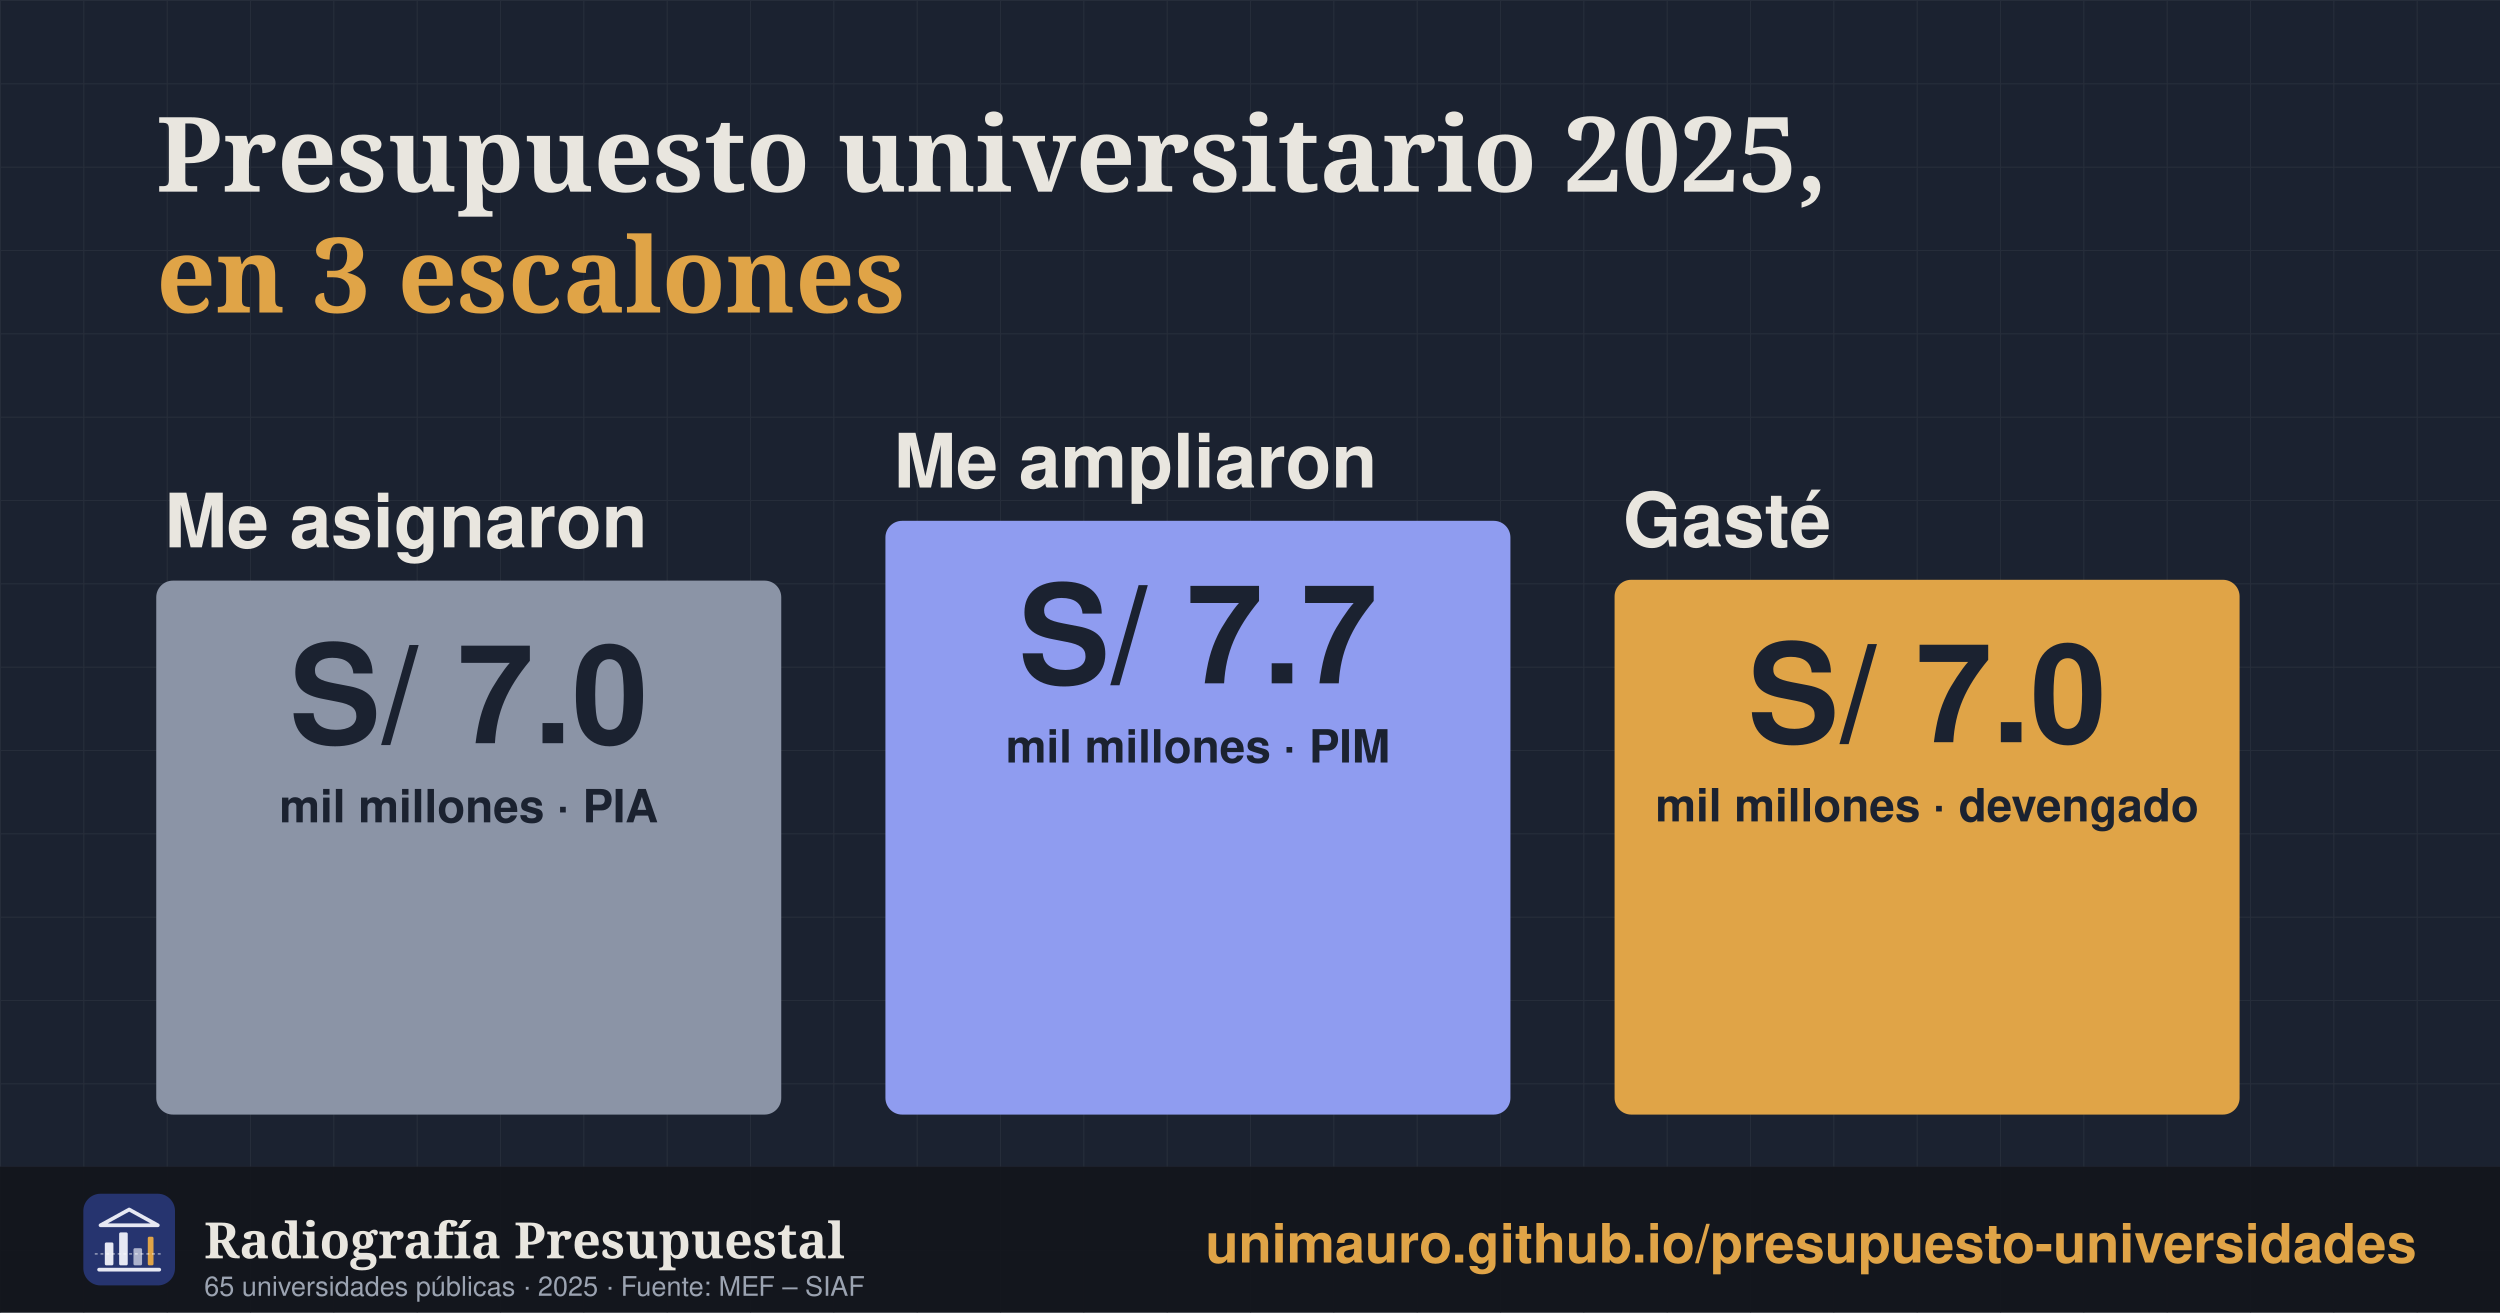
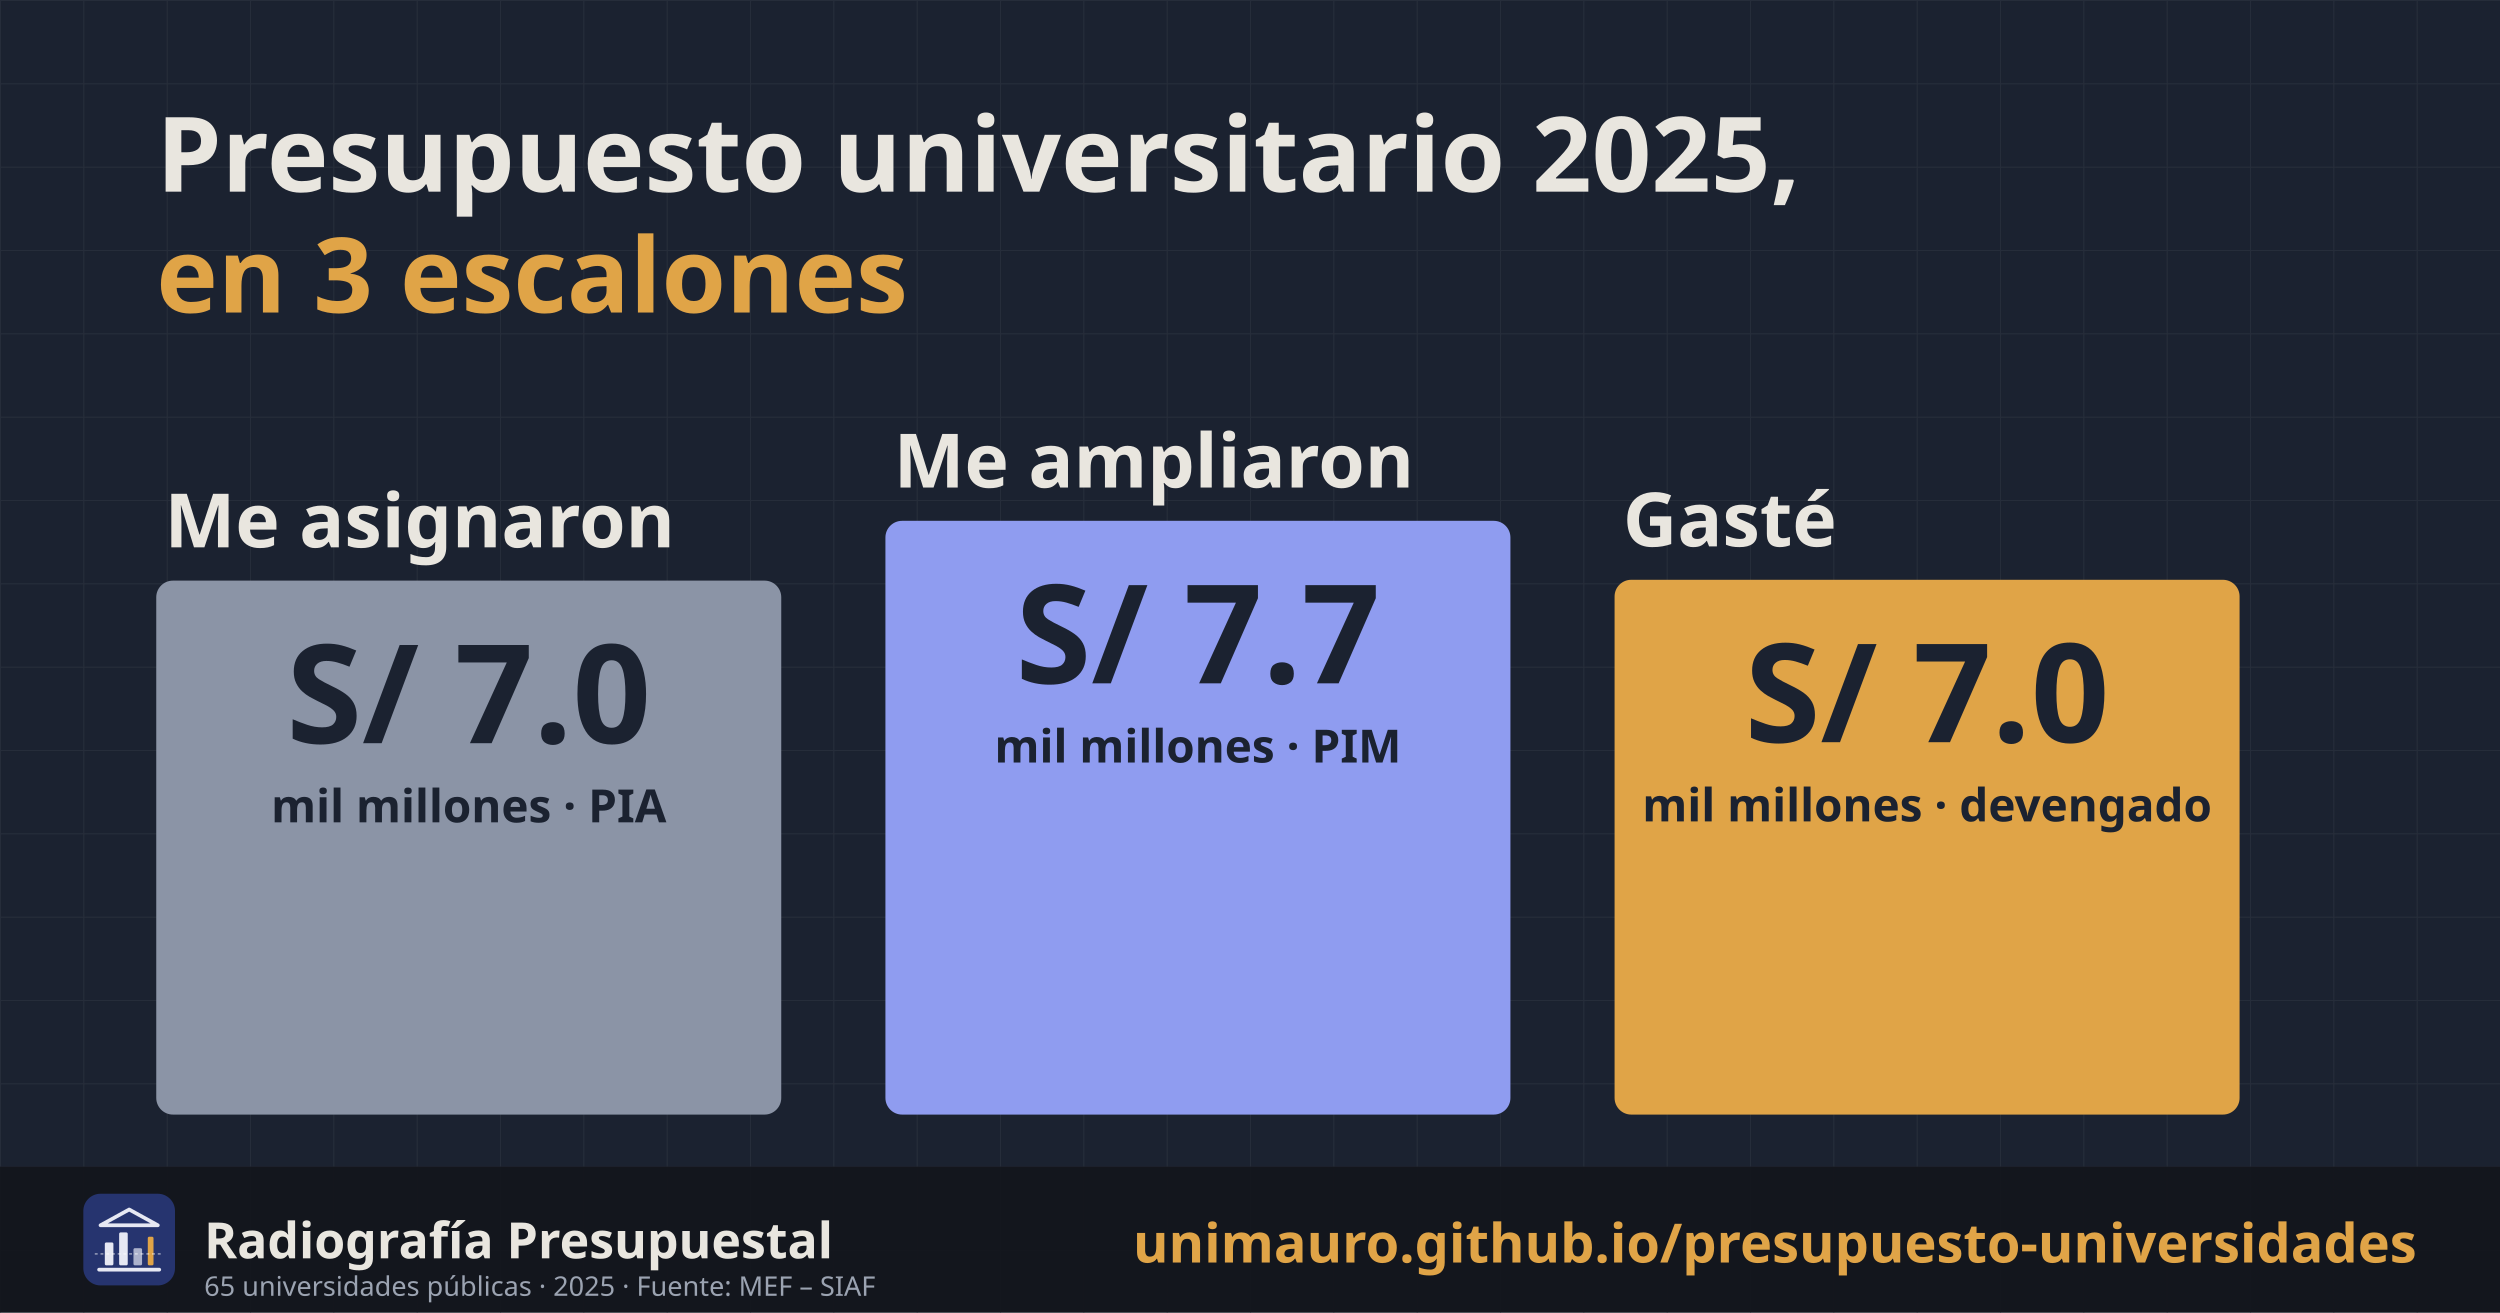
<svg xmlns="http://www.w3.org/2000/svg" width="1200" height="630" viewBox="0 0 1200 630">
  <defs>
    <pattern id="g" width="40" height="40" patternUnits="userSpaceOnUse">
      <path d="M40 0 H0 V40" fill="none" stroke="#2B323E" stroke-width="1" />
    </pattern>
  </defs>
  <rect width="1200" height="630" fill="#1B2230" />
  <rect width="1200" height="630" fill="url(#g)" opacity=".7" />
-   <text x="75" y="92" font-family="Georgia, 'Source Serif 4', serif" font-size="50" font-weight="700" fill="#E9E6DF" text-anchor="start">Presupuesto universitario 2025,</text>
-   <text x="75" y="150" font-family="Georgia, 'Source Serif 4', serif" font-size="50" font-weight="700" fill="#E0A447" text-anchor="start">en 3 escalones</text>
+   <text x="75" y="92" font-family="'Bricolage Grotesque', sans-serif" font-size="50" font-weight="800" fill="#E9E6DF" text-anchor="start">Presupuesto universitario 2025,</text>
+   <text x="75" y="150" font-family="'Bricolage Grotesque', sans-serif" font-size="50" font-weight="800" fill="#E0A447" text-anchor="start">en 3 escalones</text>
  <rect x="75" y="278.7" width="300" height="256.3" rx="8" fill="#8B94A6" />
-   <text x="79" y="262.722" font-family="'Helvetica Neue', Helvetica, Arial, 'IBM Plex Sans', sans-serif" font-size="36" font-weight="700" fill="#E9E6DF" text-anchor="start">Me asignaron</text>
-   <text x="225.0" y="356.722" font-family="'Helvetica Neue', Helvetica, Arial, 'IBM Plex Sans', sans-serif" font-size="66" font-weight="700" fill="#1B2230" text-anchor="middle">S/ 7.0</text>
-   <text x="225.0" y="394.722" font-family="'Helvetica Neue', Helvetica, Arial, 'IBM Plex Sans', sans-serif" font-size="22" font-weight="600" fill="#1B2230" text-anchor="middle">mil millones · PIA</text>
+   <text x="79" y="262.722" font-family="'Plus Jakarta Sans', sans-serif" font-size="36" font-weight="700" fill="#E9E6DF" text-anchor="start">Me asignaron</text>
+   <text x="225.0" y="356.722" font-family="'Plus Jakarta Sans', sans-serif" font-size="66" font-weight="700" fill="#1B2230" text-anchor="middle">S/ 7.0</text>
+   <text x="225.0" y="394.722" font-family="'Plus Jakarta Sans', sans-serif" font-size="22" font-weight="600" fill="#1B2230" text-anchor="middle">mil millones · PIA</text>
  <rect x="425" y="250.0" width="300" height="285.0" rx="8" fill="#8F9CF0" />
-   <text x="429" y="234.0" font-family="'Helvetica Neue', Helvetica, Arial, 'IBM Plex Sans', sans-serif" font-size="36" font-weight="700" fill="#E9E6DF" text-anchor="start">Me ampliaron</text>
-   <text x="575.0" y="328.0" font-family="'Helvetica Neue', Helvetica, Arial, 'IBM Plex Sans', sans-serif" font-size="66" font-weight="700" fill="#1B2230" text-anchor="middle">S/ 7.7</text>
-   <text x="575.0" y="366.0" font-family="'Helvetica Neue', Helvetica, Arial, 'IBM Plex Sans', sans-serif" font-size="22" font-weight="600" fill="#1B2230" text-anchor="middle">mil millones · PIM</text>
+   <text x="429" y="234.0" font-family="'Plus Jakarta Sans', sans-serif" font-size="36" font-weight="700" fill="#E9E6DF" text-anchor="start">Me ampliaron</text>
+   <text x="575.0" y="328.0" font-family="'Plus Jakarta Sans', sans-serif" font-size="66" font-weight="700" fill="#1B2230" text-anchor="middle">S/ 7.7</text>
+   <text x="575.0" y="366.0" font-family="'Plus Jakarta Sans', sans-serif" font-size="22" font-weight="600" fill="#1B2230" text-anchor="middle">mil millones · PIM</text>
  <rect x="775" y="278.3" width="300" height="256.7" rx="8" fill="#E0A447" />
-   <text x="779" y="262.261" font-family="'Helvetica Neue', Helvetica, Arial, 'IBM Plex Sans', sans-serif" font-size="36" font-weight="700" fill="#E9E6DF" text-anchor="start">Gasté</text>
-   <text x="925.0" y="356.261" font-family="'Helvetica Neue', Helvetica, Arial, 'IBM Plex Sans', sans-serif" font-size="66" font-weight="700" fill="#1B2230" text-anchor="middle">S/ 7.0</text>
-   <text x="925.0" y="394.261" font-family="'Helvetica Neue', Helvetica, Arial, 'IBM Plex Sans', sans-serif" font-size="22" font-weight="600" fill="#1B2230" text-anchor="middle">mil millones · devengado</text>
+   <text x="779" y="262.261" font-family="'Plus Jakarta Sans', sans-serif" font-size="36" font-weight="700" fill="#E9E6DF" text-anchor="start">Gasté</text>
+   <text x="925.0" y="356.261" font-family="'Plus Jakarta Sans', sans-serif" font-size="66" font-weight="700" fill="#1B2230" text-anchor="middle">S/ 7.0</text>
+   <text x="925.0" y="394.261" font-family="'Plus Jakarta Sans', sans-serif" font-size="22" font-weight="600" fill="#1B2230" text-anchor="middle">mil millones · devengado</text>
  <rect x="0" y="560" width="1200" height="70" fill="#12151B" opacity=".92" />
  <g transform="translate(40 573) scale(0.6875)">
    <rect width="64" height="64" rx="12" fill="#26346F" />
    <path d="M12 22 L32 11 L52 22 Z" fill="none" stroke="#E6E8F3" stroke-width="2.6" stroke-linejoin="round" />
    <rect x="15" y="34" width="6" height="16" rx="1" fill="#E6E8F3" />
    <rect x="25" y="27" width="6" height="23" rx="1" fill="#E6E8F3" />
    <rect x="35" y="38" width="6" height="12" rx="1" fill="#E6E8F3" opacity=".7" />
    <rect x="45" y="30" width="4" height="20" rx="1" fill="#E0A447" />
    <path d="M11 53 H53" stroke="#E6E8F3" stroke-width="2.6" stroke-linecap="round" />
    <path d="M8 42 H56" stroke="#FFFFFF" stroke-width="1" stroke-dasharray="2 2" opacity=".55" />
  </g>
-   <text x="98" y="604" font-family="Georgia, 'Source Serif 4', serif" font-size="24" font-weight="700" fill="#E9E6DF" text-anchor="start">Radiografía Presupuestal</text>
-   <text x="98" y="622" font-family="'Helvetica Neue', Helvetica, Arial, 'IBM Plex Sans', sans-serif" font-size="13" font-weight="400" fill="#9BA3B1" text-anchor="start">65 universidades públicas · 2025 · Fuente: MEF – SIAF</text>
-   <text x="1160" y="606" font-family="'Helvetica Neue', Helvetica, Arial, 'IBM Plex Sans', sans-serif" font-size="26" font-weight="600" fill="#E0A447" text-anchor="end">unimauro.github.io/presupuesto-universidades</text>
+   <text x="98" y="604" font-family="'Bricolage Grotesque', sans-serif" font-size="24" font-weight="800" fill="#E9E6DF" text-anchor="start">Radiografía Presupuestal</text>
+   <text x="98" y="622" font-family="'Plus Jakarta Sans', sans-serif" font-size="13" font-weight="400" fill="#9BA3B1" text-anchor="start">65 universidades públicas · 2025 · Fuente: MEF – SIAF</text>
+   <text x="1160" y="606" font-family="'Plus Jakarta Sans', sans-serif" font-size="26" font-weight="600" fill="#E0A447" text-anchor="end">unimauro.github.io/presupuesto-universidades</text>
</svg>
